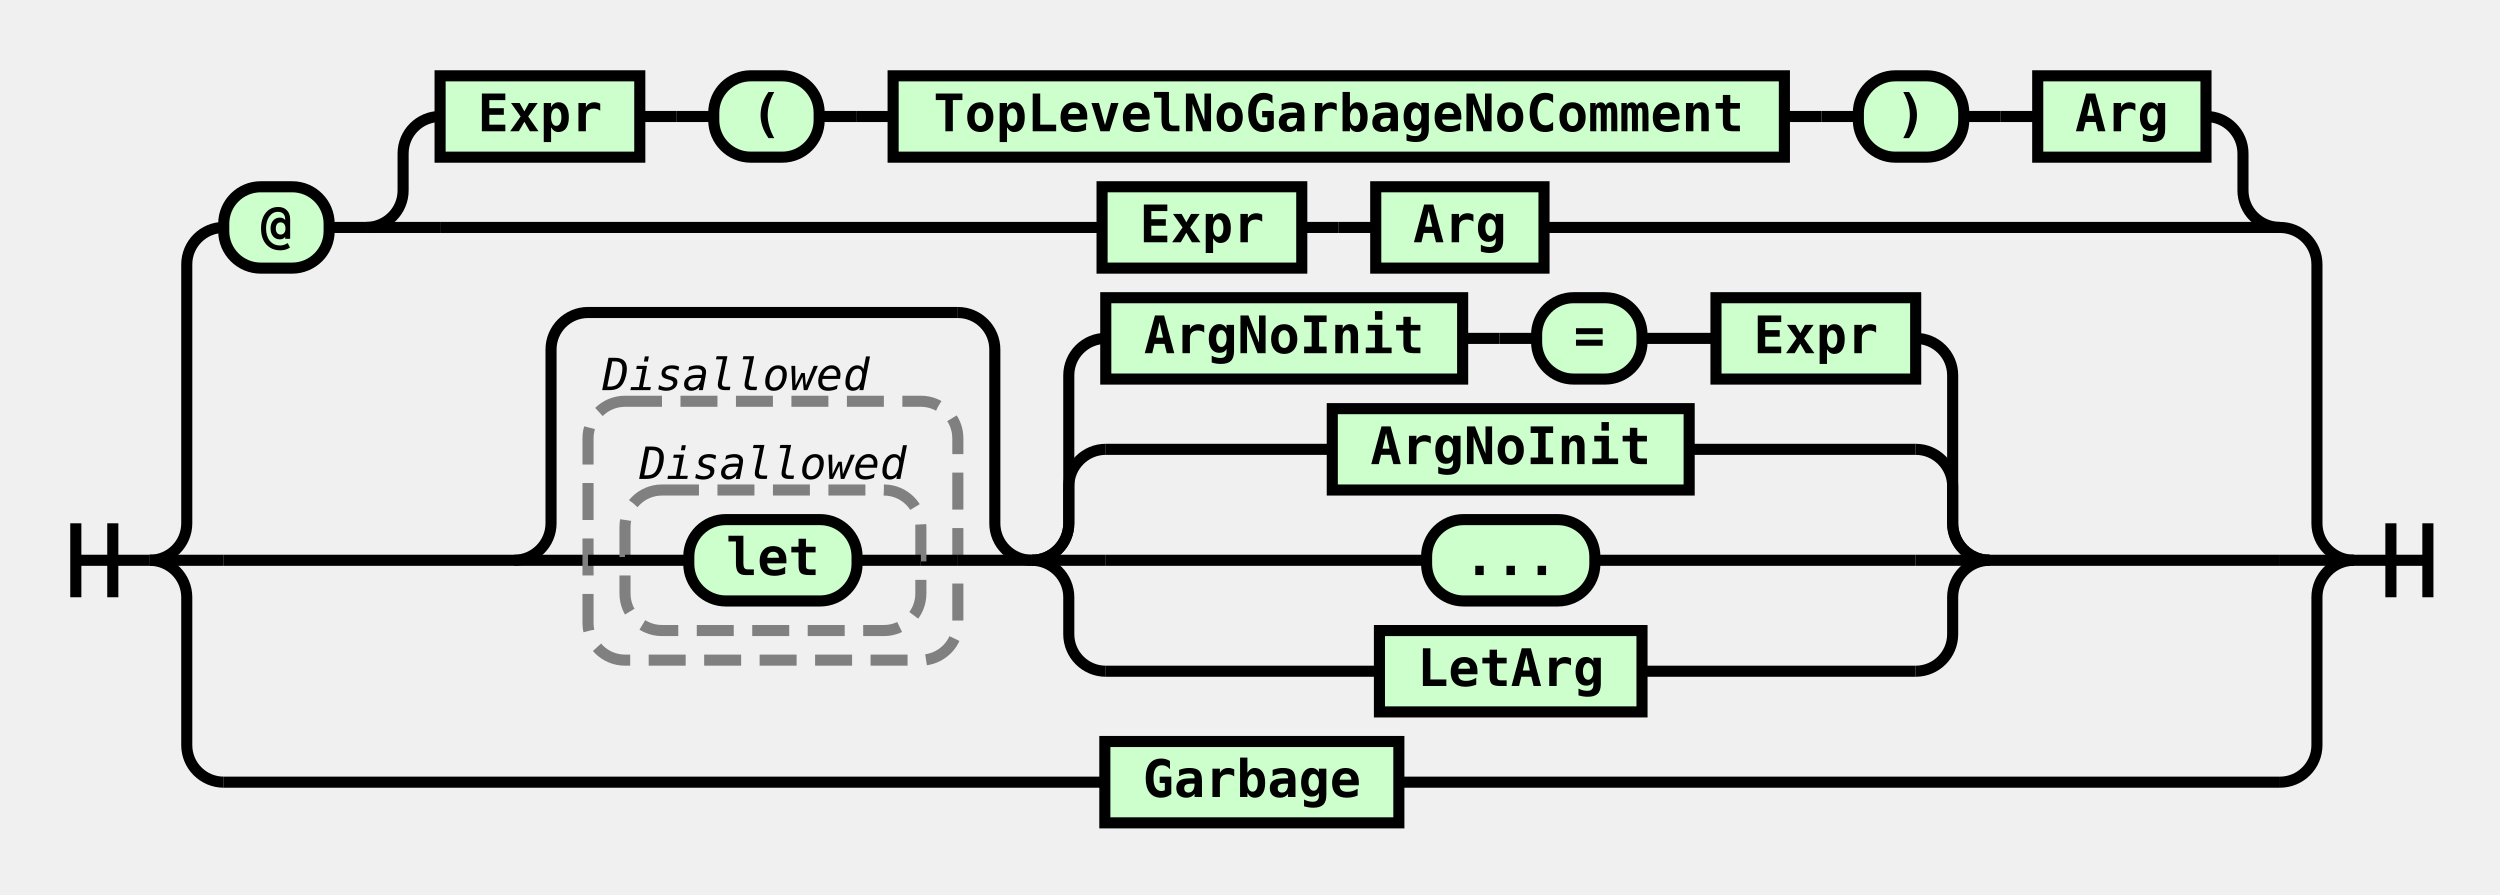
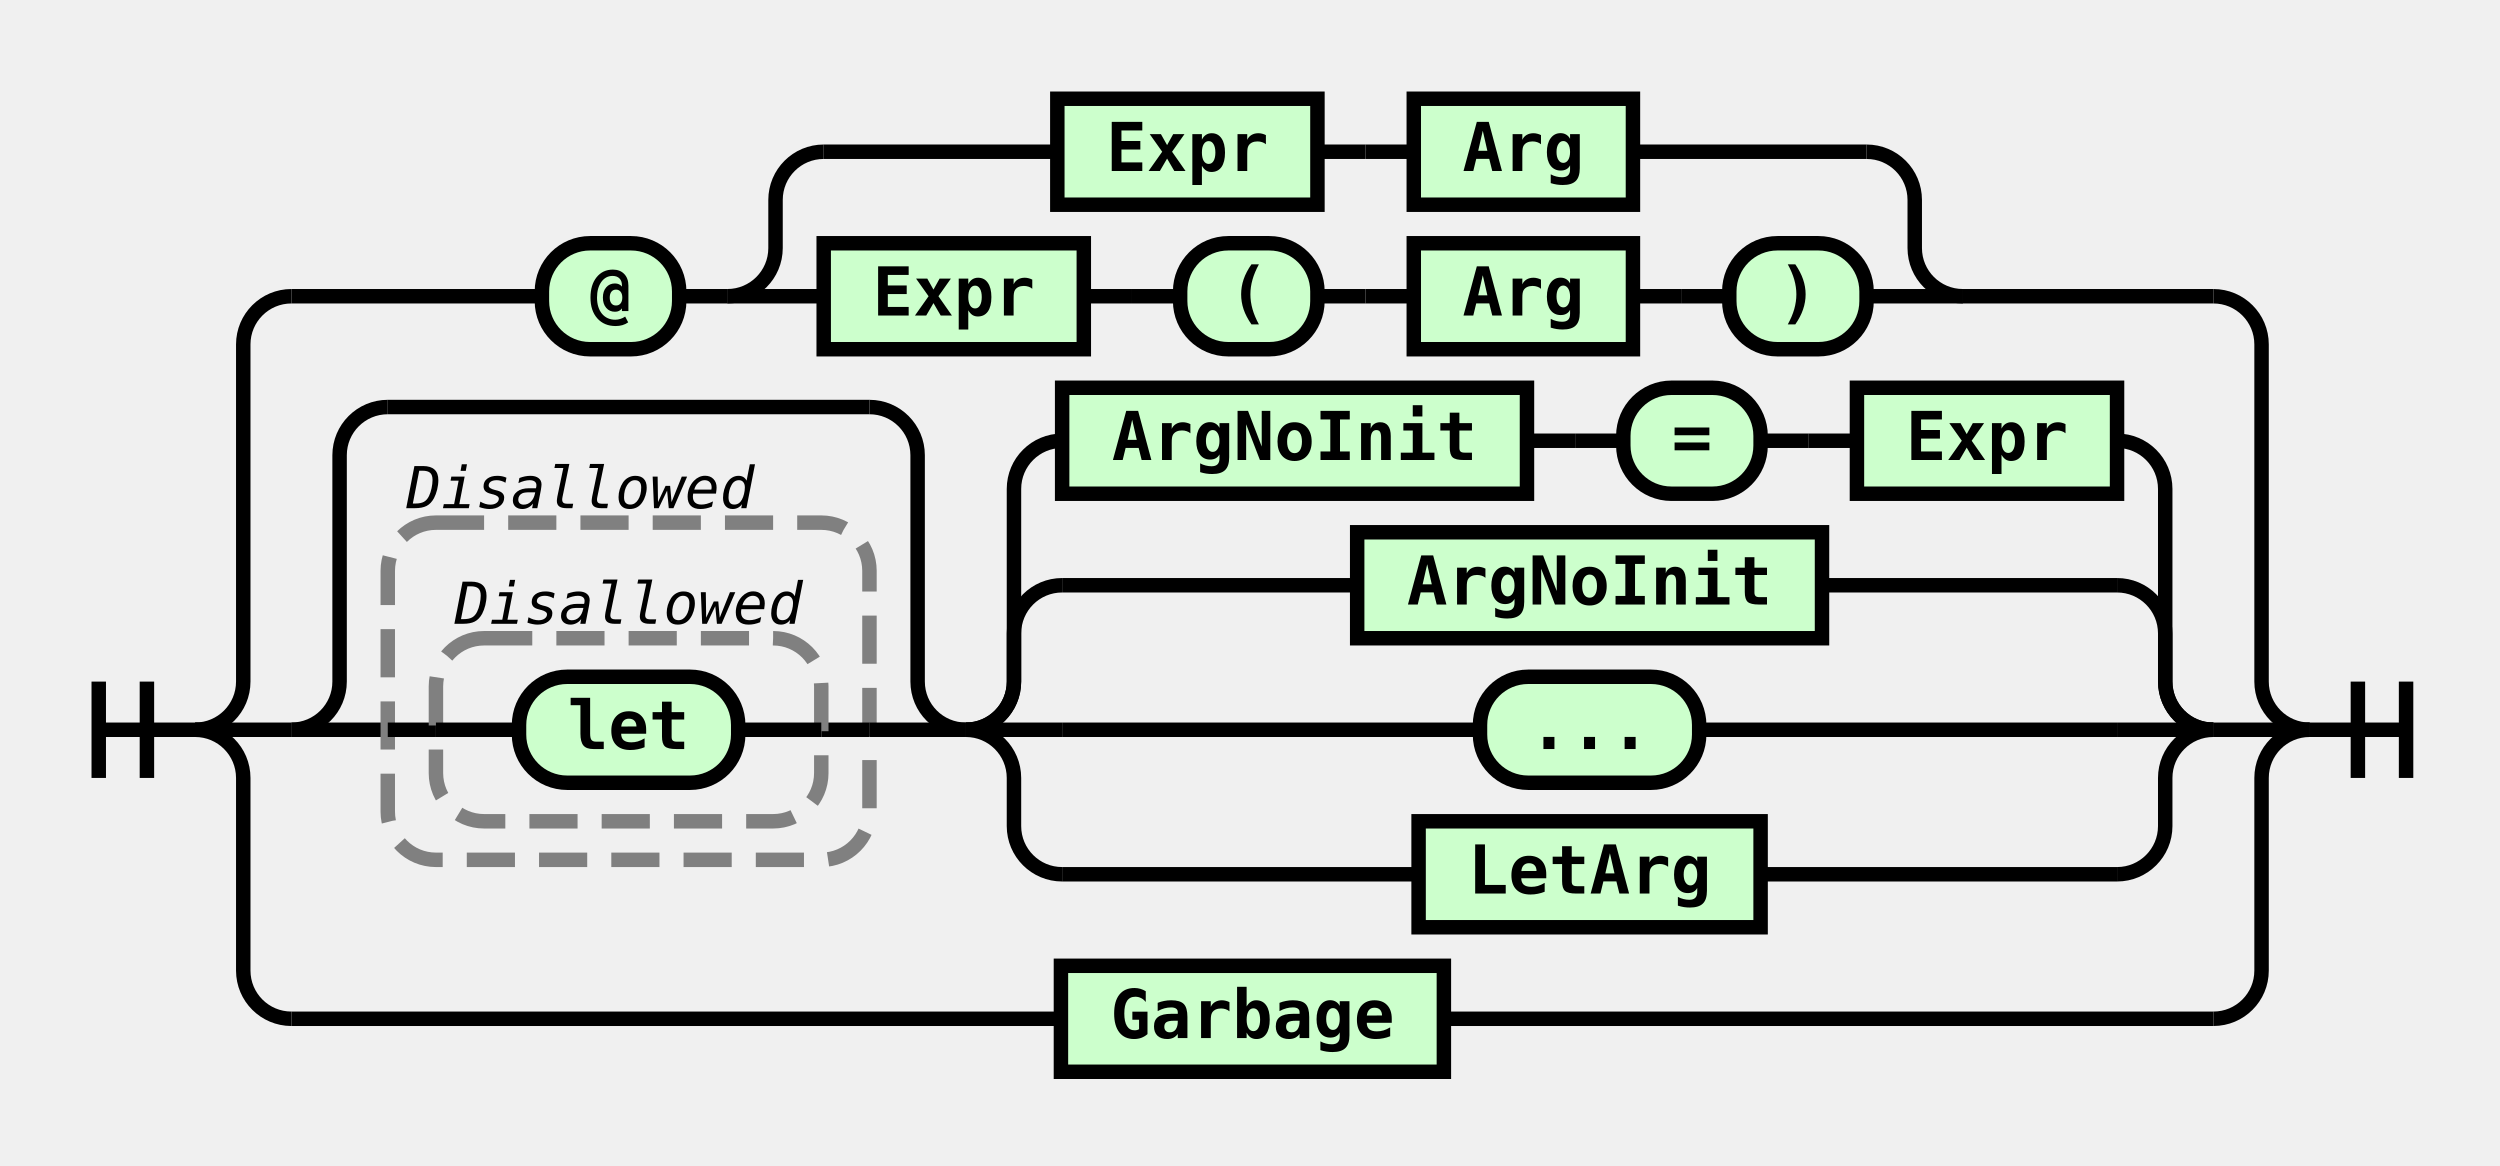
- <svg xmlns="http://www.w3.org/2000/svg" xmlns:xlink="http://www.w3.org/1999/xlink" class="railroad-diagram" width="676" height="242" viewBox="0 0 676 242" role="img" version="1.1">
+ <svg xmlns="http://www.w3.org/2000/svg" xmlns:xlink="http://www.w3.org/1999/xlink" class="railroad-diagram" width="519" height="242" viewBox="0 0 519 242" role="img" version="1.1">
  <style>
svg.railroad-diagram {
    background-color: hsl(30,20%,95%);
}
svg.railroad-diagram path {
    stroke-width: 3;
    stroke: black;
    fill: rgba(0,0,0,0);
}
svg.railroad-diagram text {
    font: bold 14px monospace;
    text-anchor: middle;
    white-space: pre;
}
svg.railroad-diagram text.diagram-text {
    font-size: 12px;
}
svg.railroad-diagram text.diagram-arrow {
    font-size: 16px;
}
svg.railroad-diagram text.label {
    text-anchor: start;
}
svg.railroad-diagram text.comment {
    font: italic 12px monospace;
}
svg.railroad-diagram g.non-terminal text {
    /*font-style: italic;*/
}
svg.railroad-diagram rect {
    stroke-width: 3;
    stroke: black;
    fill: hsl(120,100%,90%);
}
svg.railroad-diagram rect.group-box {
    stroke: gray;
    stroke-dasharray: 10 5;
    fill: none;
}
svg.railroad-diagram path.diagram-text {
    stroke-width: 3;
    stroke: black;
    fill: white;
    cursor: help;
}
svg.railroad-diagram g.diagram-text:hover path.diagram-text {
    fill: #eee;
}

</style>
  <g transform="translate(.5 .5)">
    <g>
      <path d="M20 141v20m10 -20v20m-10 -10h20" />
    </g>
    <g>
      <path d="M40 151h0" />
-       <path d="M636 151h0" />
+       <path d="M479 151h0" />
      <path d="M40 151a10 10 0 0 0 10 -10v-70a10 10 0 0 1 10 -10" />
      <g>
-         <path d="M60 61h0" />
-         <path d="M616 61h0" />
+         <path d="M60 61h52" />
+         <path d="M407 61h52" />
        <g class="terminal">
-           <path d="M60 61h0" />
-           <path d="M88.5 61h0" />
-           <rect x="60" y="50" width="28.5" height="22" rx="10" ry="10" />
-           <text x="74.25" y="65">@</text>
-         </g>
-         <path d="M88.5 61h10" />
+           <path d="M112 61h0" />
+           <path d="M140.5 61h0" />
+           <rect x="112" y="50" width="28.5" height="22" rx="10" ry="10" />
+           <text x="126.25" y="65">@</text>
+         </g>
+         <path d="M140.5 61h10" />
        <g>
-           <path d="M98.5 61h0" />
-           <path d="M616 61h0" />
-           <path d="M98.5 61a10 10 0 0 0 10 -10v-10a10 10 0 0 1 10 -10" />
-           <g>
-             <path d="M118.5 31h0" />
-             <path d="M596 31h0" />
-             <g class="non-terminal">
-               <path d="M118.5 31h0" />
-               <path d="M172.5 31h0" />
-               <rect x="118.5" y="20" width="54" height="22" />
+           <path d="M150.5 61h0" />
+           <path d="M407 61h0" />
+           <path d="M150.5 61a10 10 0 0 0 10 -10v-10a10 10 0 0 1 10 -10" />
+           <g>
+             <path d="M170.5 31h48.5" />
+             <path d="M338.5 31h48.5" />
+             <g class="non-terminal">
+               <path d="M219 31h0" />
+               <path d="M273 31h0" />
+               <rect x="219" y="20" width="54" height="22" />
              <a xlink:href="/reference/syntax/#syntax-for-expr">
-                 <text x="145.5" y="35">Expr</text>
-               </a>
-             </g>
-             <path d="M172.5 31h10" />
-             <path d="M182.5 31h10" />
+                 <text x="246" y="35">Expr</text>
+               </a>
+             </g>
+             <path d="M273 31h10" />
+             <path d="M283 31h10" />
+             <g class="non-terminal">
+               <path d="M293 31h0" />
+               <path d="M338.5 31h0" />
+               <rect x="293" y="20" width="45.5" height="22" />
+               <a xlink:href="/reference/syntax/#syntax-for-arg">
+                 <text x="315.75" y="35">Arg</text>
+               </a>
+             </g>
+           </g>
+           <path d="M387 31a10 10 0 0 1 10 10v10a10 10 0 0 0 10 10" />
+           <path d="M150.5 61h20" />
+           <g>
+             <path d="M170.5 61h0" />
+             <path d="M387 61h0" />
+             <g class="non-terminal">
+               <path d="M170.5 61h0" />
+               <path d="M224.5 61h0" />
+               <rect x="170.5" y="50" width="54" height="22" />
+               <a xlink:href="/reference/syntax/#syntax-for-expr">
+                 <text x="197.5" y="65">Expr</text>
+               </a>
+             </g>
+             <path d="M224.5 61h10" />
+             <path d="M234.5 61h10" />
            <g class="terminal">
-               <path d="M192.5 31h0" />
-               <path d="M221 31h0" />
-               <rect x="192.5" y="20" width="28.5" height="22" rx="10" ry="10" />
-               <text x="206.75" y="35">(</text>
-             </g>
-             <path d="M221 31h10" />
-             <path d="M231 31h10" />
-             <g class="non-terminal">
-               <path d="M241 31h0" />
-               <path d="M482 31h0" />
-               <rect x="241" y="20" width="241" height="22" />
-               <a xlink:href="/reference/syntax/#syntax-for-toplevelnogarbagenocomment">
-                 <text x="361.5" y="35">TopLevelNoGarbageNoComment</text>
-               </a>
-             </g>
-             <path d="M482 31h10" />
-             <path d="M492 31h10" />
+               <path d="M244.5 61h0" />
+               <path d="M273 61h0" />
+               <rect x="244.5" y="50" width="28.5" height="22" rx="10" ry="10" />
+               <text x="258.75" y="65">(</text>
+             </g>
+             <path d="M273 61h10" />
+             <path d="M283 61h10" />
+             <g class="non-terminal">
+               <path d="M293 61h0" />
+               <path d="M338.5 61h0" />
+               <rect x="293" y="50" width="45.5" height="22" />
+               <a xlink:href="/reference/syntax/#syntax-for-arg">
+                 <text x="315.75" y="65">Arg</text>
+               </a>
+             </g>
+             <path d="M338.5 61h10" />
+             <path d="M348.5 61h10" />
            <g class="terminal">
-               <path d="M502 31h0" />
-               <path d="M530.5 31h0" />
-               <rect x="502" y="20" width="28.5" height="22" rx="10" ry="10" />
-               <text x="516.25" y="35">)</text>
-             </g>
-             <path d="M530.5 31h10" />
-             <path d="M540.5 31h10" />
-             <g class="non-terminal">
-               <path d="M550.5 31h0" />
-               <path d="M596 31h0" />
-               <rect x="550.5" y="20" width="45.5" height="22" />
-               <a xlink:href="/reference/syntax/#syntax-for-arg">
-                 <text x="573.25" y="35">Arg</text>
-               </a>
-             </g>
-           </g>
-           <path d="M596 31a10 10 0 0 1 10 10v10a10 10 0 0 0 10 10" />
-           <path d="M98.5 61h20" />
-           <g>
-             <path d="M118.5 61h179" />
-             <path d="M417 61h179" />
-             <g class="non-terminal">
-               <path d="M297.5 61h0" />
-               <path d="M351.5 61h0" />
-               <rect x="297.5" y="50" width="54" height="22" />
-               <a xlink:href="/reference/syntax/#syntax-for-expr">
-                 <text x="324.5" y="65">Expr</text>
-               </a>
-             </g>
-             <path d="M351.5 61h10" />
-             <path d="M361.5 61h10" />
-             <g class="non-terminal">
-               <path d="M371.5 61h0" />
-               <path d="M417 61h0" />
-               <rect x="371.5" y="50" width="45.5" height="22" />
-               <a xlink:href="/reference/syntax/#syntax-for-arg">
-                 <text x="394.25" y="65">Arg</text>
-               </a>
-             </g>
-           </g>
-           <path d="M596 61h20" />
+               <path d="M358.5 61h0" />
+               <path d="M387 61h0" />
+               <rect x="358.5" y="50" width="28.5" height="22" rx="10" ry="10" />
+               <text x="372.75" y="65">)</text>
+             </g>
+           </g>
+           <path d="M387 61h20" />
        </g>
      </g>
-       <path d="M616 61a10 10 0 0 1 10 10v70a10 10 0 0 0 10 10" />
+       <path d="M459 61a10 10 0 0 1 10 10v70a10 10 0 0 0 10 10" />
      <path d="M40 151h20" />
      <g>
-         <path d="M60 151h78.5" />
-         <path d="M537.5 151h78.5" />
+         <path d="M60 151h0" />
+         <path d="M459 151h0" />
        <g>
-           <path d="M138.5 151h0" />
-           <path d="M278.5 151h0" />
-           <path d="M138.5 151a10 10 0 0 0 10 -10v-47a10 10 0 0 1 10 -10" />
-           <g>
-             <path d="M158.5 84h100" />
-           </g>
-           <path d="M258.5 84a10 10 0 0 1 10 10v47a10 10 0 0 0 10 10" />
-           <path d="M138.5 151h20" />
-           <g>
-             <path d="M158.5 151h0" />
-             <path d="M258.5 151h0" />
-             <rect x="158.5" y="108" width="100" height="70" rx="10" ry="10" class="group-box" />
+           <path d="M60 151h0" />
+           <path d="M200 151h0" />
+           <path d="M60 151a10 10 0 0 0 10 -10v-47a10 10 0 0 1 10 -10" />
+           <g>
+             <path d="M80 84h100" />
+           </g>
+           <path d="M180 84a10 10 0 0 1 10 10v47a10 10 0 0 0 10 10" />
+           <path d="M60 151h20" />
+           <g>
+             <path d="M80 151h0" />
+             <path d="M180 151h0" />
+             <rect x="80" y="108" width="100" height="70" rx="10" ry="10" class="group-box" />
            <g>
-               <path d="M158.5 151h10" />
-               <path d="M248.5 151h10" />
-               <rect x="168.5" y="132" width="80" height="38" rx="10" ry="10" class="group-box" />
+               <path d="M80 151h10" />
+               <path d="M170 151h10" />
+               <rect x="90" y="132" width="80" height="38" rx="10" ry="10" class="group-box" />
              <g class="terminal">
-                 <path d="M168.5 151h17.25" />
-                 <path d="M231.25 151h17.25" />
-                 <rect x="185.75" y="140" width="45.5" height="22" rx="10" ry="10" />
-                 <text x="208.5" y="155">let</text>
+                 <path d="M90 151h17.25" />
+                 <path d="M152.75 151h17.25" />
+                 <rect x="107.25" y="140" width="45.5" height="22" rx="10" ry="10" />
+                 <text x="130" y="155">let</text>
              </g>
              <g>
-                 <path d="M168.5 124h0" />
-                 <path d="M248.5 124h0" />
-                 <text x="208.5" y="129" class="comment">Disallowed</text>
+                 <path d="M90 124h0" />
+                 <path d="M170 124h0" />
+                 <text x="130" y="129" class="comment">Disallowed</text>
              </g>
            </g>
            <g>
-               <path d="M158.5 100h0" />
-               <path d="M238.5 100h0" />
-               <text x="198.5" y="105" class="comment">Disallowed</text>
-             </g>
-           </g>
-           <path d="M258.5 151h20" />
+               <path d="M80 100h0" />
+               <path d="M160 100h0" />
+               <text x="120" y="105" class="comment">Disallowed</text>
+             </g>
+           </g>
+           <path d="M180 151h20" />
        </g>
        <g>
-           <path d="M278.5 151h0" />
-           <path d="M537.5 151h0" />
-           <path d="M278.5 151a10 10 0 0 0 10 -10v-10a10 10 0 0 1 10 -10" />
+           <path d="M200 151h0" />
+           <path d="M459 151h0" />
+           <path d="M200 151a10 10 0 0 0 10 -10v-10a10 10 0 0 1 10 -10" />
          <g class="non-terminal">
-             <path d="M298.5 121h61.25" />
-             <path d="M456.25 121h61.25" />
-             <rect x="359.75" y="110" width="96.5" height="22" />
+             <path d="M220 121h61.25" />
+             <path d="M377.75 121h61.25" />
+             <rect x="281.25" y="110" width="96.5" height="22" />
            <a xlink:href="/reference/syntax/#syntax-for-argnoinit">
-               <text x="408" y="125">ArgNoInit</text>
+               <text x="329.5" y="125">ArgNoInit</text>
            </a>
          </g>
-           <path d="M517.5 121a10 10 0 0 1 10 10v10a10 10 0 0 0 10 10" />
-           <path d="M278.5 151a10 10 0 0 0 10 -10v-40a10 10 0 0 1 10 -10" />
-           <g>
-             <path d="M298.5 91h0" />
-             <path d="M517.5 91h0" />
-             <g class="non-terminal">
-               <path d="M298.5 91h0" />
-               <path d="M395 91h0" />
-               <rect x="298.5" y="80" width="96.5" height="22" />
+           <path d="M439 121a10 10 0 0 1 10 10v10a10 10 0 0 0 10 10" />
+           <path d="M200 151a10 10 0 0 0 10 -10v-40a10 10 0 0 1 10 -10" />
+           <g>
+             <path d="M220 91h0" />
+             <path d="M439 91h0" />
+             <g class="non-terminal">
+               <path d="M220 91h0" />
+               <path d="M316.5 91h0" />
+               <rect x="220" y="80" width="96.5" height="22" />
              <a xlink:href="/reference/syntax/#syntax-for-argnoinit">
-                 <text x="346.75" y="95">ArgNoInit</text>
-               </a>
-             </g>
-             <path d="M395 91h10" />
-             <path d="M405 91h10" />
+                 <text x="268.25" y="95">ArgNoInit</text>
+               </a>
+             </g>
+             <path d="M316.5 91h10" />
+             <path d="M326.5 91h10" />
            <g class="terminal">
-               <path d="M415 91h0" />
-               <path d="M443.5 91h0" />
-               <rect x="415" y="80" width="28.5" height="22" rx="10" ry="10" />
-               <text x="429.25" y="95">=</text>
-             </g>
-             <path d="M443.5 91h10" />
-             <path d="M453.5 91h10" />
-             <g class="non-terminal">
-               <path d="M463.5 91h0" />
-               <path d="M517.5 91h0" />
-               <rect x="463.5" y="80" width="54" height="22" />
+               <path d="M336.5 91h0" />
+               <path d="M365 91h0" />
+               <rect x="336.5" y="80" width="28.5" height="22" rx="10" ry="10" />
+               <text x="350.75" y="95">=</text>
+             </g>
+             <path d="M365 91h10" />
+             <path d="M375 91h10" />
+             <g class="non-terminal">
+               <path d="M385 91h0" />
+               <path d="M439 91h0" />
+               <rect x="385" y="80" width="54" height="22" />
              <a xlink:href="/reference/syntax/#syntax-for-expr">
-                 <text x="490.5" y="95">Expr</text>
-               </a>
-             </g>
-           </g>
-           <path d="M517.5 91a10 10 0 0 1 10 10v40a10 10 0 0 0 10 10" />
-           <path d="M278.5 151h20" />
+                 <text x="412" y="95">Expr</text>
+               </a>
+             </g>
+           </g>
+           <path d="M439 91a10 10 0 0 1 10 10v40a10 10 0 0 0 10 10" />
+           <path d="M200 151h20" />
          <g class="terminal">
-             <path d="M298.5 151h86.75" />
-             <path d="M430.75 151h86.75" />
-             <rect x="385.25" y="140" width="45.5" height="22" rx="10" ry="10" />
-             <text x="408" y="155">...</text>
-           </g>
-           <path d="M517.5 151h20" />
-           <path d="M278.5 151a10 10 0 0 1 10 10v10a10 10 0 0 0 10 10" />
+             <path d="M220 151h86.75" />
+             <path d="M352.25 151h86.75" />
+             <rect x="306.75" y="140" width="45.5" height="22" rx="10" ry="10" />
+             <text x="329.5" y="155">...</text>
+           </g>
+           <path d="M439 151h20" />
+           <path d="M200 151a10 10 0 0 1 10 10v10a10 10 0 0 0 10 10" />
          <g class="non-terminal">
-             <path d="M298.5 181h74" />
-             <path d="M443.5 181h74" />
-             <rect x="372.5" y="170" width="71" height="22" />
+             <path d="M220 181h74" />
+             <path d="M365 181h74" />
+             <rect x="294" y="170" width="71" height="22" />
            <a xlink:href="/reference/syntax/#syntax-for-letarg">
-               <text x="408" y="185">LetArg</text>
+               <text x="329.5" y="185">LetArg</text>
            </a>
          </g>
-           <path d="M517.5 181a10 10 0 0 0 10 -10v-10a10 10 0 0 1 10 -10" />
+           <path d="M439 181a10 10 0 0 0 10 -10v-10a10 10 0 0 1 10 -10" />
        </g>
      </g>
-       <path d="M616 151h20" />
+       <path d="M459 151h20" />
      <path d="M40 151a10 10 0 0 1 10 10v40a10 10 0 0 0 10 10" />
      <g class="non-terminal">
-         <path d="M60 211h238.25" />
-         <path d="M377.75 211h238.25" />
-         <rect x="298.25" y="200" width="79.5" height="22" />
+         <path d="M60 211h159.75" />
+         <path d="M299.25 211h159.75" />
+         <rect x="219.75" y="200" width="79.5" height="22" />
        <a xlink:href="/reference/syntax/#syntax-for-garbage">
-           <text x="338" y="215">Garbage</text>
+           <text x="259.5" y="215">Garbage</text>
        </a>
      </g>
-       <path d="M616 211a10 10 0 0 0 10 -10v-40a10 10 0 0 1 10 -10" />
+       <path d="M459 211a10 10 0 0 0 10 -10v-40a10 10 0 0 1 10 -10" />
    </g>
-     <path d="M 636 151 h 20 m -10 -10 v 20 m 10 -20 v 20" />
+     <path d="M 479 151 h 20 m -10 -10 v 20 m 10 -20 v 20" />
  </g>
</svg>
